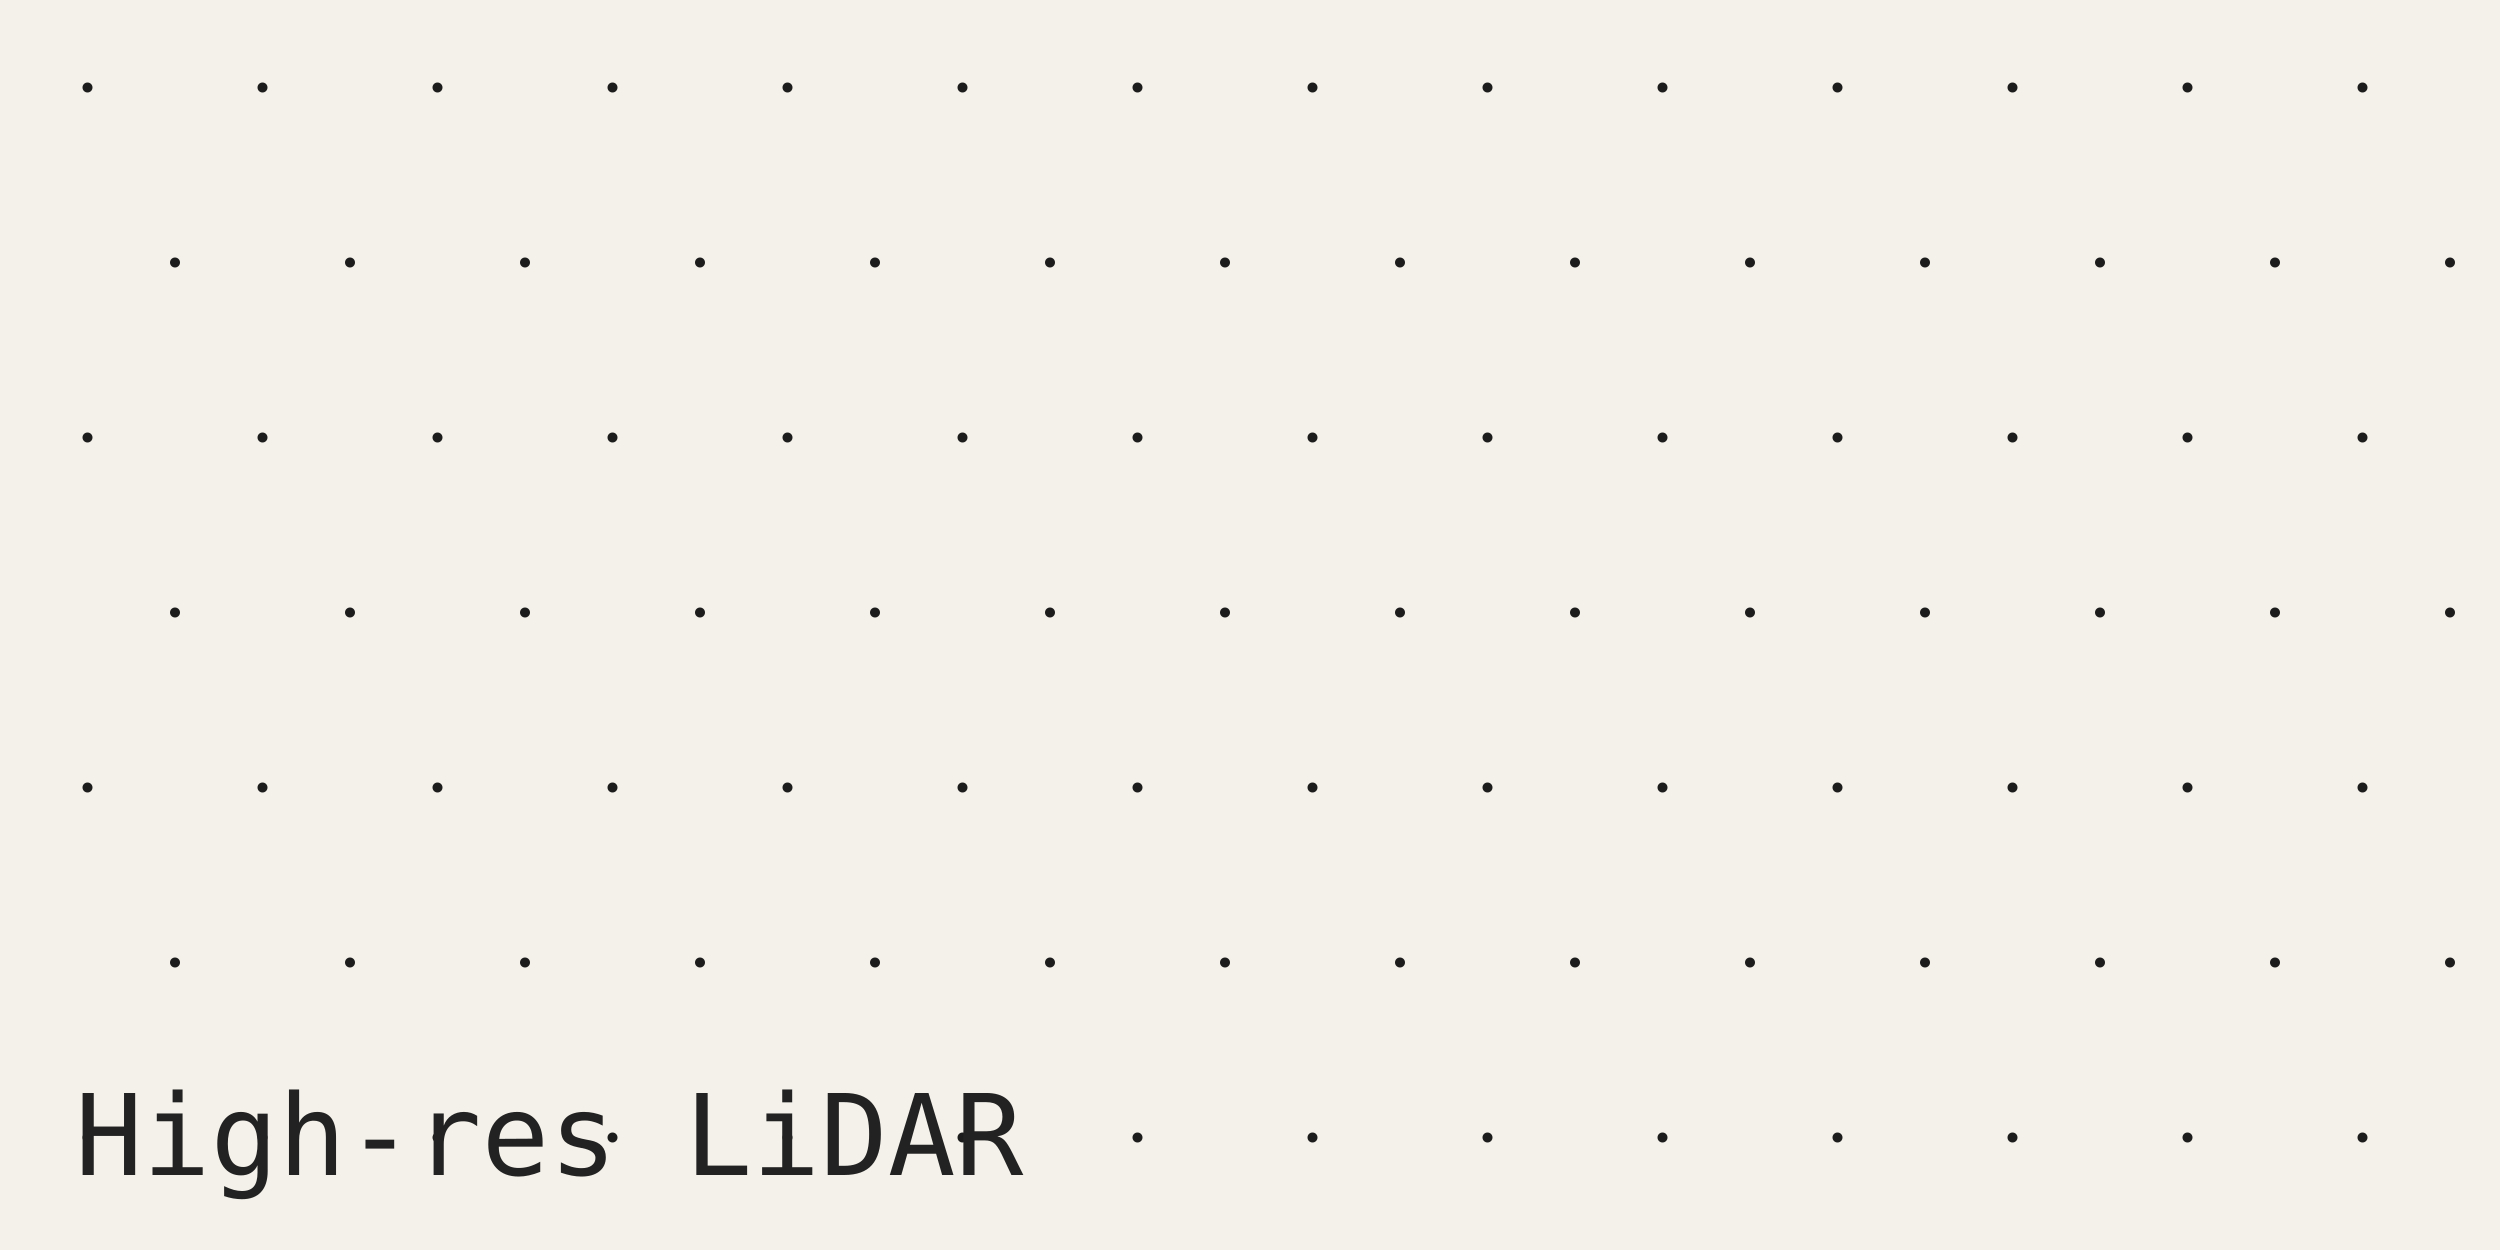
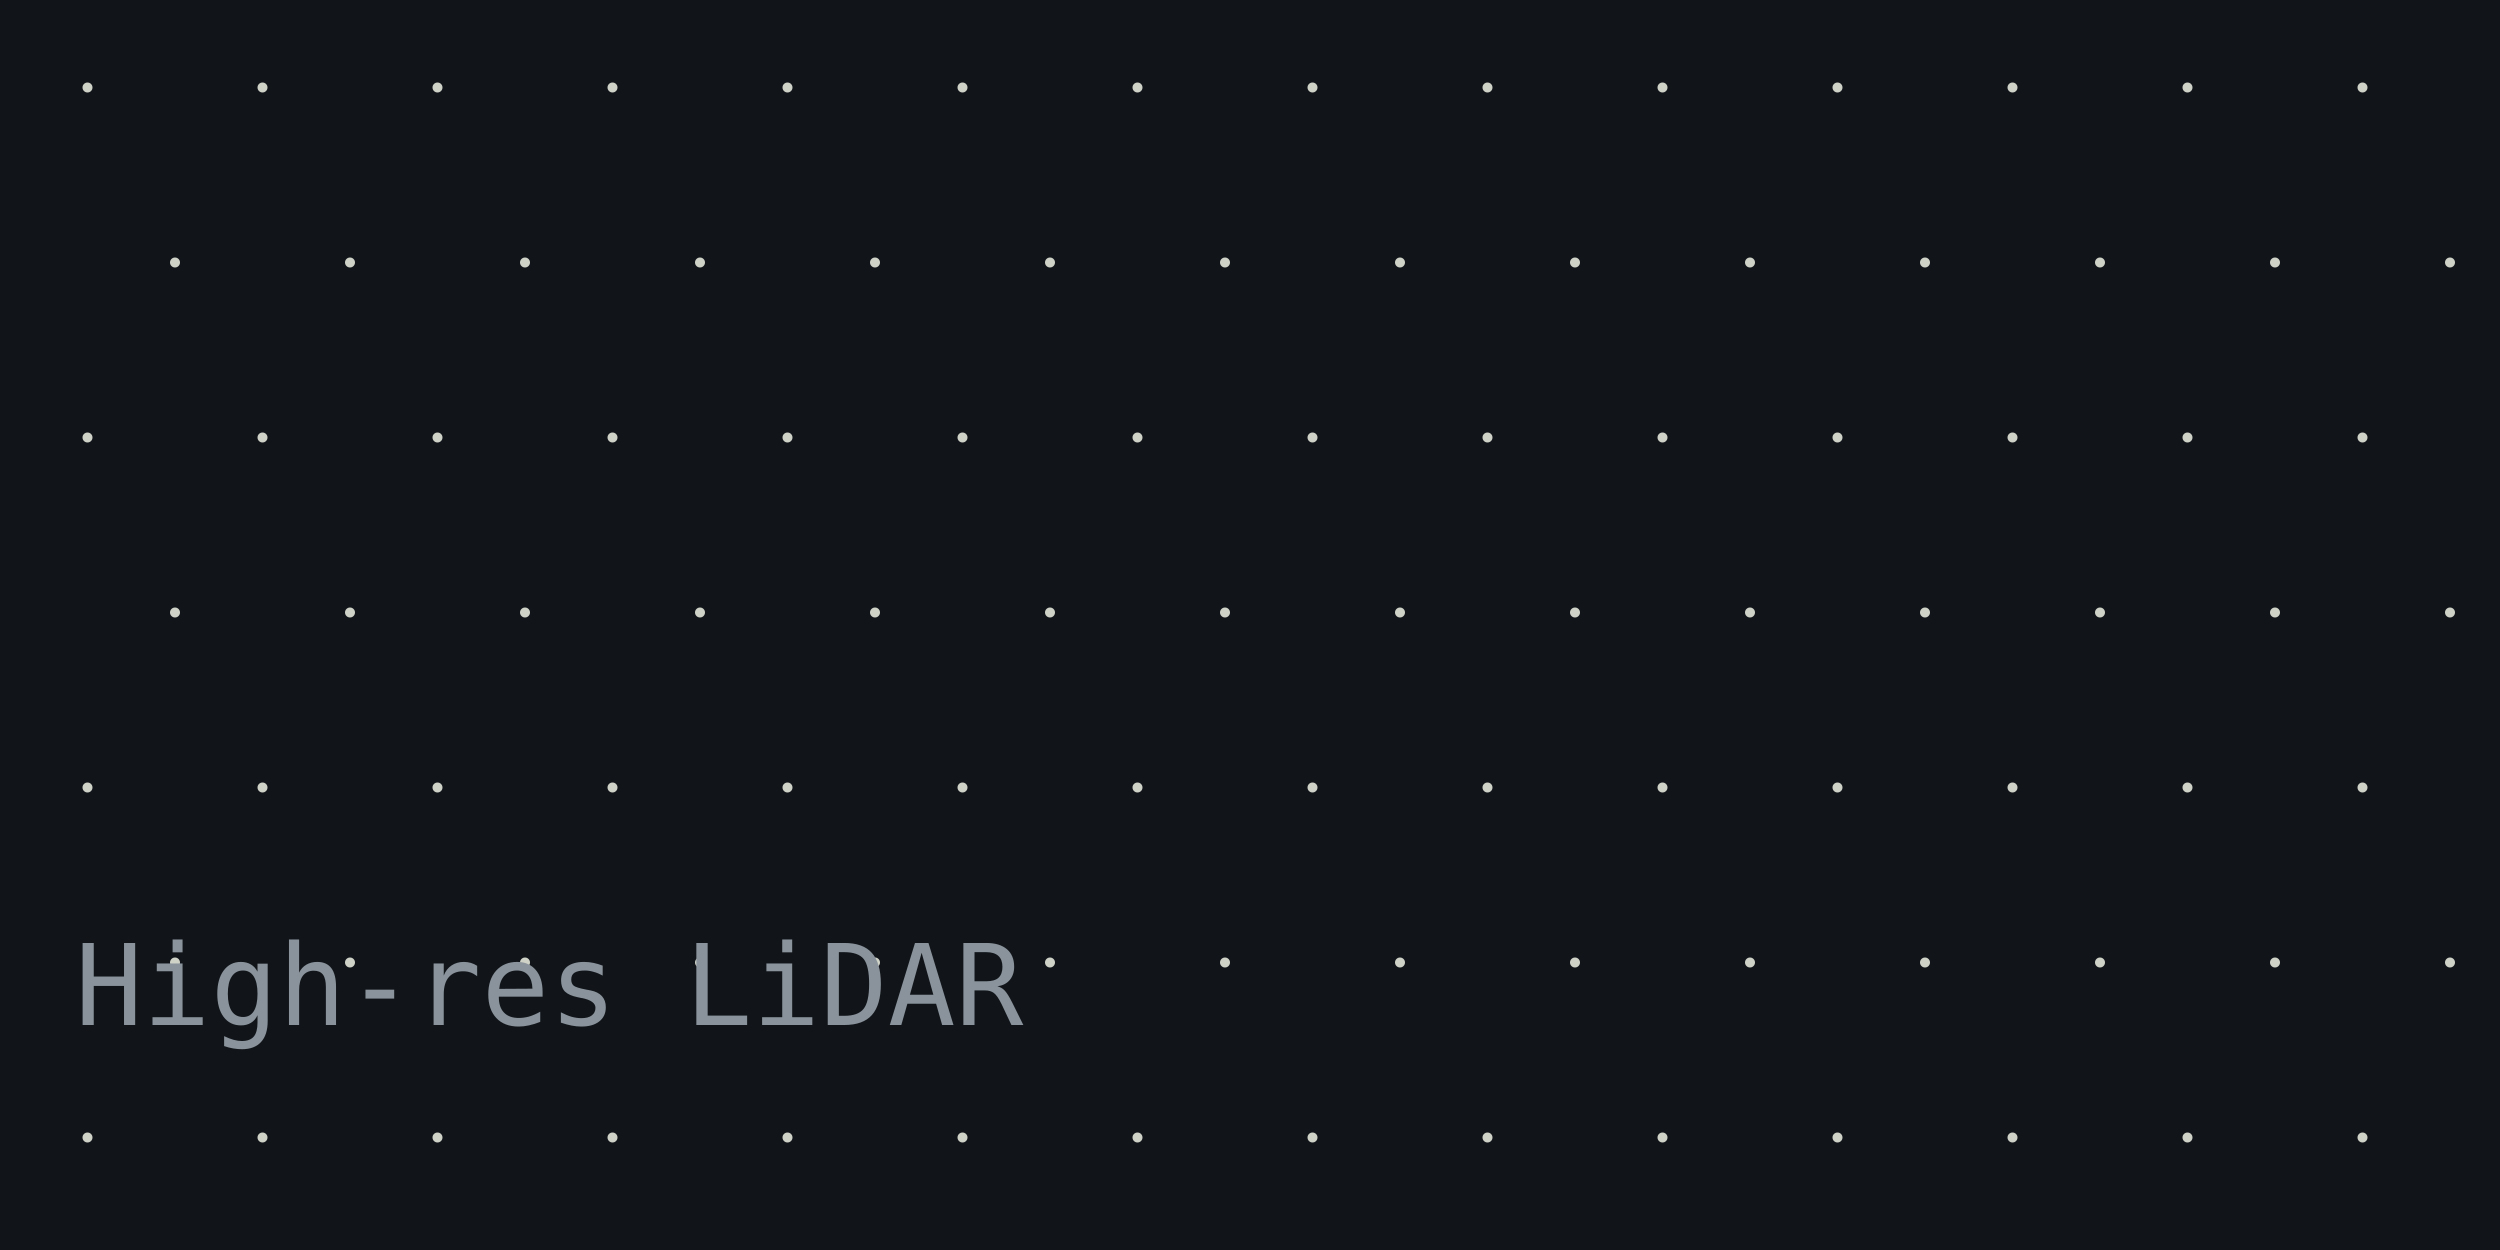
<svg xmlns="http://www.w3.org/2000/svg" width="200" height="100" viewBox="0 0 200 100">
-   <rect width="200" height="100" fill="#f4f1ea" />
-   <g fill="#1c1c1c">
+   <rect width="200" height="100" fill="#11151a" />
+   <g fill="#cfd2c7">
    <circle cx="7.00" cy="7.00" r="0.4" />
    <circle cx="21.00" cy="7.00" r="0.4" />
    <circle cx="35.00" cy="7.00" r="0.4" />
    <circle cx="49.00" cy="7.00" r="0.4" />
    <circle cx="63.00" cy="7.00" r="0.4" />
    <circle cx="77.00" cy="7.00" r="0.4" />
    <circle cx="91.00" cy="7.00" r="0.4" />
    <circle cx="105.00" cy="7.00" r="0.4" />
    <circle cx="119.00" cy="7.00" r="0.4" />
    <circle cx="133.00" cy="7.00" r="0.4" />
    <circle cx="147.00" cy="7.00" r="0.4" />
    <circle cx="161.00" cy="7.00" r="0.4" />
    <circle cx="175.00" cy="7.00" r="0.4" />
    <circle cx="189.00" cy="7.00" r="0.4" />
    <circle cx="14.00" cy="21.00" r="0.4" />
    <circle cx="28.00" cy="21.00" r="0.4" />
    <circle cx="42.00" cy="21.00" r="0.4" />
    <circle cx="56.00" cy="21.00" r="0.4" />
    <circle cx="70.00" cy="21.00" r="0.4" />
    <circle cx="84.00" cy="21.00" r="0.4" />
    <circle cx="98.00" cy="21.00" r="0.4" />
    <circle cx="112.00" cy="21.00" r="0.4" />
    <circle cx="126.00" cy="21.00" r="0.4" />
    <circle cx="140.00" cy="21.00" r="0.4" />
    <circle cx="154.00" cy="21.00" r="0.4" />
    <circle cx="168.00" cy="21.00" r="0.4" />
    <circle cx="182.00" cy="21.00" r="0.4" />
    <circle cx="196.00" cy="21.00" r="0.4" />
    <circle cx="7.00" cy="35.00" r="0.4" />
    <circle cx="21.00" cy="35.00" r="0.4" />
    <circle cx="35.00" cy="35.00" r="0.4" />
    <circle cx="49.00" cy="35.00" r="0.4" />
    <circle cx="63.00" cy="35.00" r="0.4" />
    <circle cx="77.00" cy="35.00" r="0.4" />
    <circle cx="91.00" cy="35.00" r="0.4" />
    <circle cx="105.00" cy="35.00" r="0.4" />
    <circle cx="119.00" cy="35.00" r="0.4" />
    <circle cx="133.00" cy="35.00" r="0.4" />
    <circle cx="147.00" cy="35.00" r="0.4" />
    <circle cx="161.00" cy="35.00" r="0.4" />
    <circle cx="175.00" cy="35.00" r="0.4" />
    <circle cx="189.00" cy="35.00" r="0.4" />
    <circle cx="14.00" cy="49.00" r="0.4" />
    <circle cx="28.00" cy="49.00" r="0.4" />
    <circle cx="42.00" cy="49.00" r="0.4" />
    <circle cx="56.00" cy="49.00" r="0.4" />
    <circle cx="70.00" cy="49.00" r="0.4" />
    <circle cx="84.00" cy="49.00" r="0.4" />
    <circle cx="98.00" cy="49.00" r="0.4" />
    <circle cx="112.00" cy="49.00" r="0.4" />
    <circle cx="126.00" cy="49.00" r="0.4" />
    <circle cx="140.00" cy="49.00" r="0.4" />
    <circle cx="154.00" cy="49.00" r="0.4" />
    <circle cx="168.00" cy="49.00" r="0.4" />
    <circle cx="182.00" cy="49.00" r="0.4" />
    <circle cx="196.00" cy="49.00" r="0.4" />
    <circle cx="7.00" cy="63.00" r="0.4" />
    <circle cx="21.00" cy="63.00" r="0.4" />
    <circle cx="35.00" cy="63.00" r="0.4" />
    <circle cx="49.00" cy="63.00" r="0.4" />
    <circle cx="63.00" cy="63.00" r="0.4" />
    <circle cx="77.00" cy="63.00" r="0.4" />
    <circle cx="91.00" cy="63.00" r="0.4" />
    <circle cx="105.00" cy="63.00" r="0.4" />
    <circle cx="119.00" cy="63.00" r="0.4" />
    <circle cx="133.00" cy="63.00" r="0.4" />
    <circle cx="147.00" cy="63.00" r="0.4" />
    <circle cx="161.00" cy="63.00" r="0.4" />
    <circle cx="175.00" cy="63.00" r="0.4" />
    <circle cx="189.00" cy="63.00" r="0.4" />
    <circle cx="14.00" cy="77.00" r="0.4" />
    <circle cx="28.00" cy="77.00" r="0.4" />
    <circle cx="42.00" cy="77.00" r="0.4" />
    <circle cx="56.00" cy="77.00" r="0.4" />
    <circle cx="70.00" cy="77.00" r="0.4" />
    <circle cx="84.00" cy="77.00" r="0.4" />
    <circle cx="98.00" cy="77.00" r="0.4" />
    <circle cx="112.00" cy="77.00" r="0.4" />
    <circle cx="126.00" cy="77.00" r="0.4" />
    <circle cx="140.00" cy="77.00" r="0.4" />
    <circle cx="154.00" cy="77.00" r="0.4" />
    <circle cx="168.00" cy="77.00" r="0.4" />
    <circle cx="182.00" cy="77.00" r="0.4" />
    <circle cx="196.00" cy="77.00" r="0.4" />
    <circle cx="7.00" cy="91.00" r="0.4" />
    <circle cx="21.00" cy="91.00" r="0.4" />
    <circle cx="35.00" cy="91.00" r="0.4" />
    <circle cx="49.00" cy="91.00" r="0.4" />
    <circle cx="63.00" cy="91.00" r="0.4" />
    <circle cx="77.00" cy="91.00" r="0.4" />
    <circle cx="91.00" cy="91.00" r="0.4" />
    <circle cx="105.00" cy="91.00" r="0.4" />
    <circle cx="119.00" cy="91.00" r="0.4" />
    <circle cx="133.00" cy="91.00" r="0.4" />
    <circle cx="147.00" cy="91.00" r="0.4" />
    <circle cx="161.00" cy="91.00" r="0.4" />
    <circle cx="175.00" cy="91.00" r="0.4" />
    <circle cx="189.00" cy="91.00" r="0.4" />
  </g>
-   <text x="6" y="94" font-family="monospace" font-size="9" fill="#222">High-res LiDAR</text>
+   <text x="6" y="82" font-family="ui-monospace,Menlo,monospace" font-size="9" fill="#8a939b">High-res LiDAR</text>
</svg>
